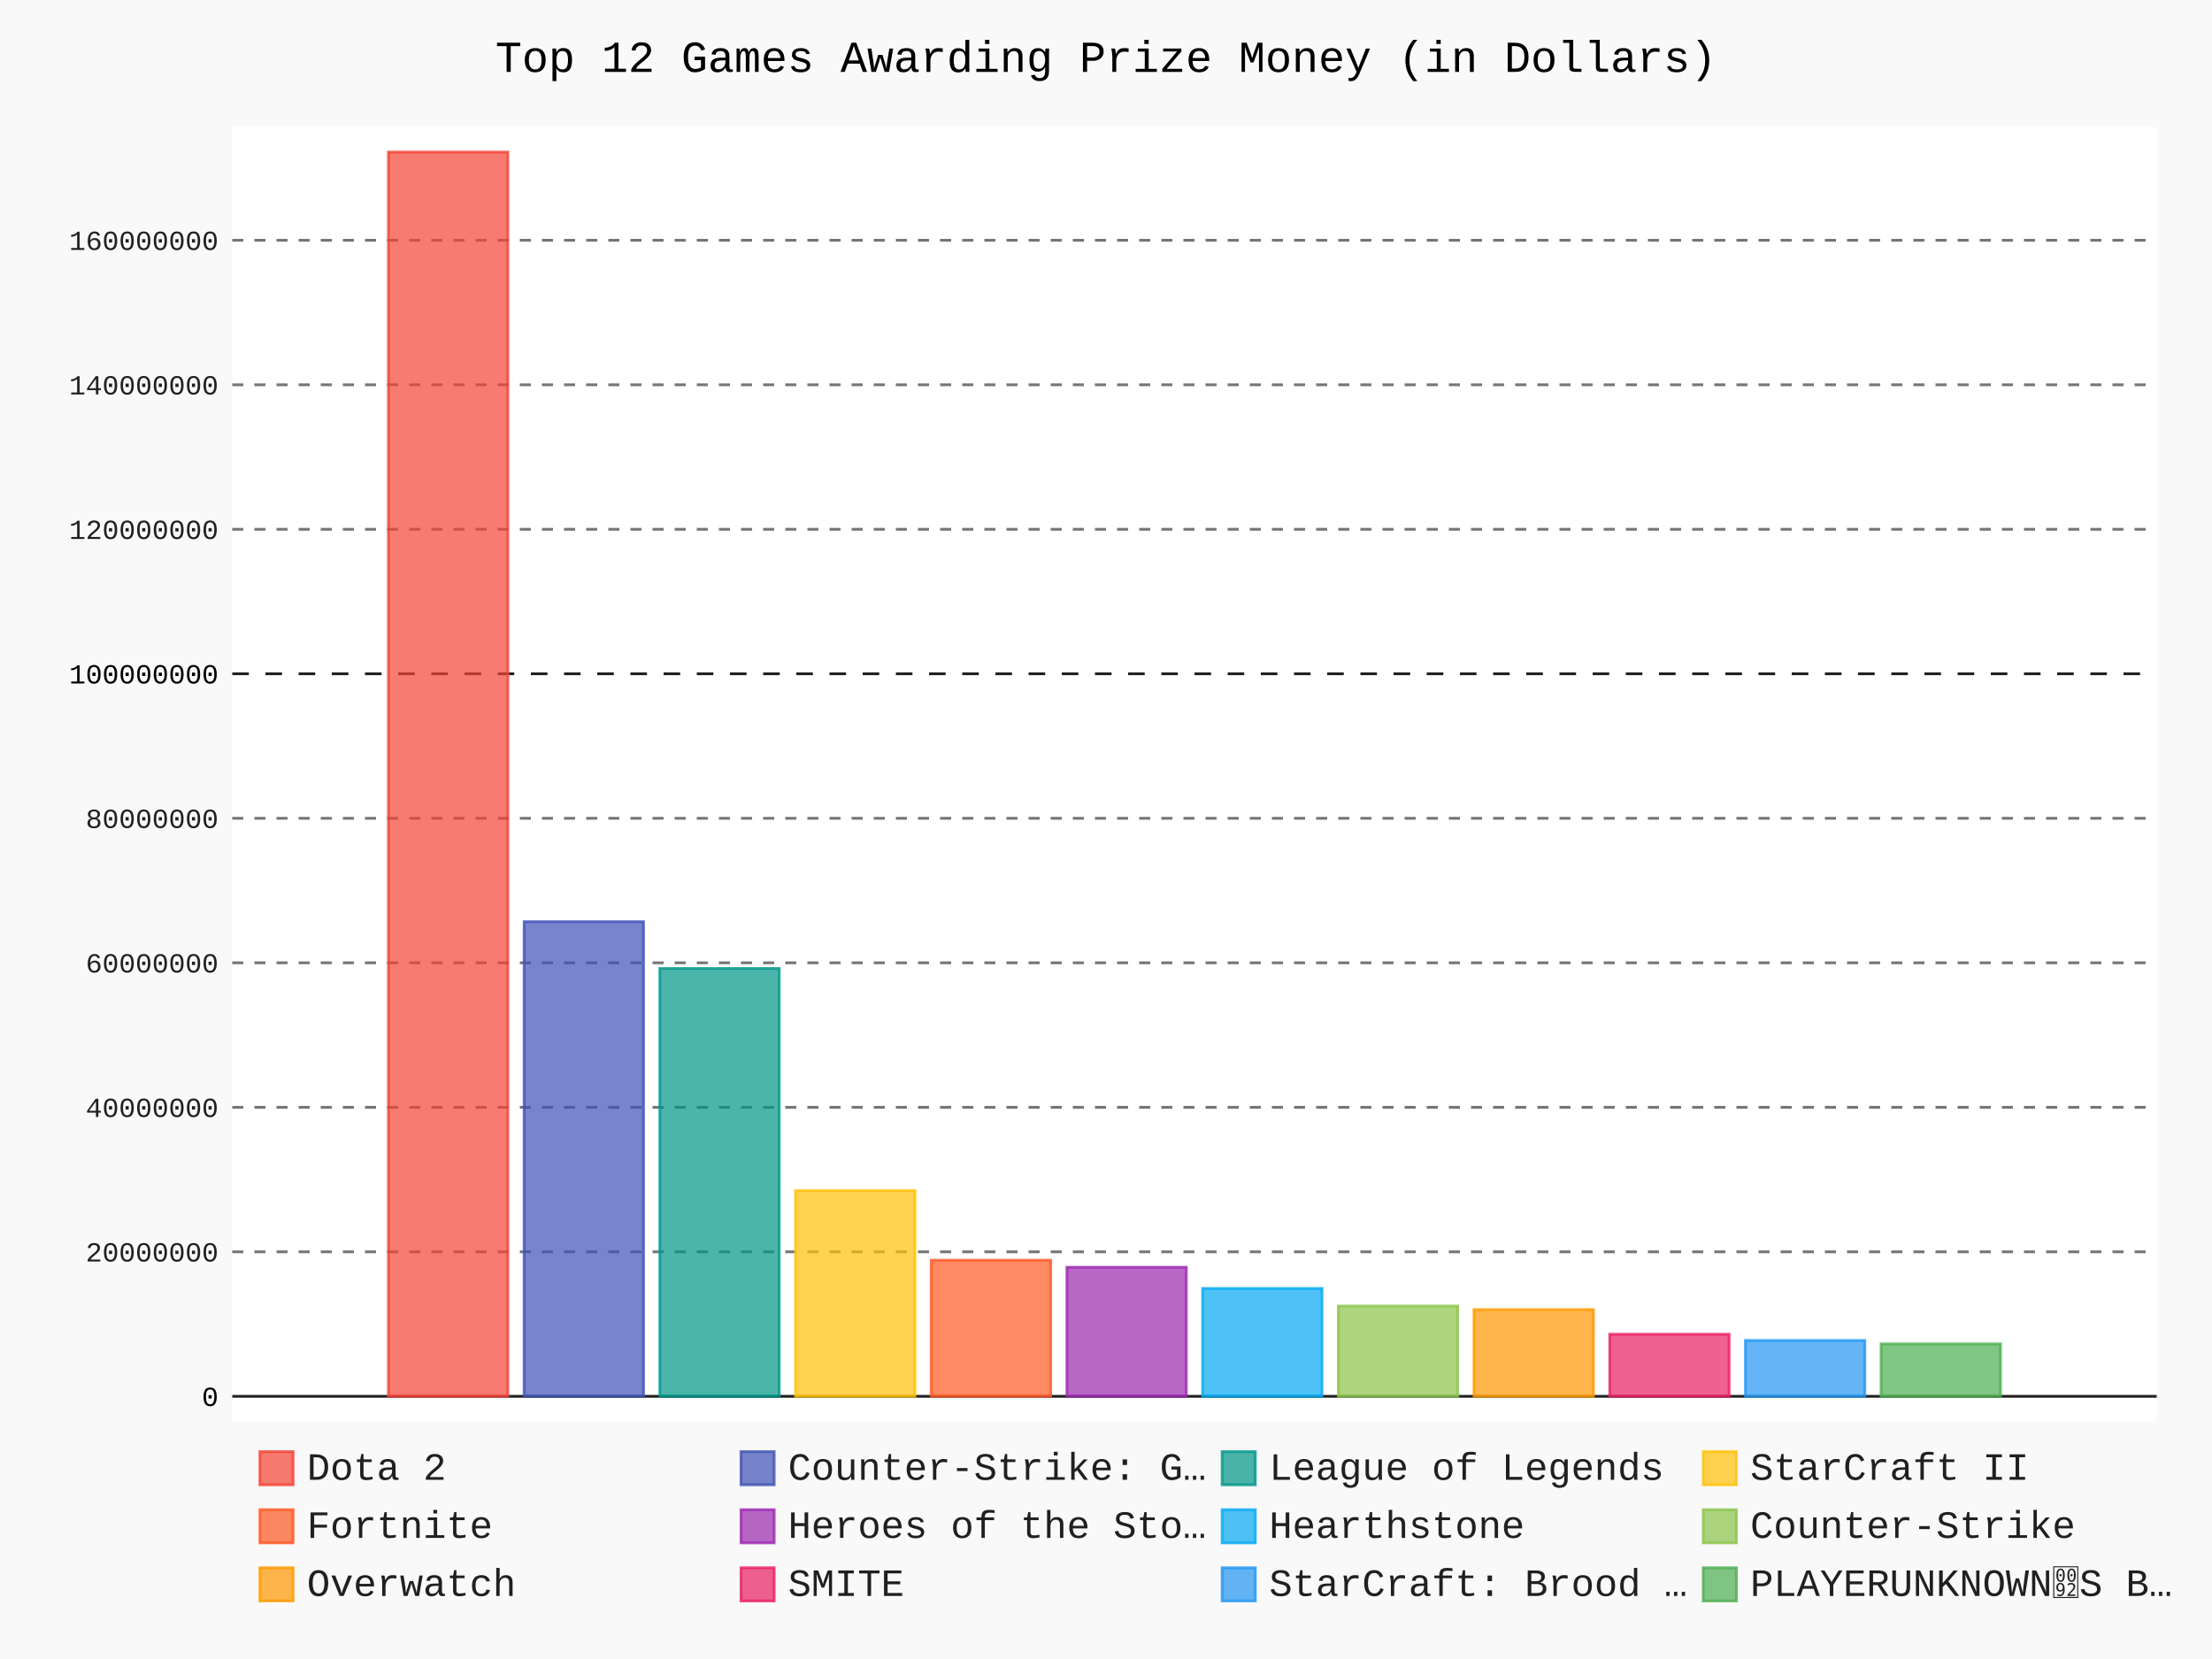
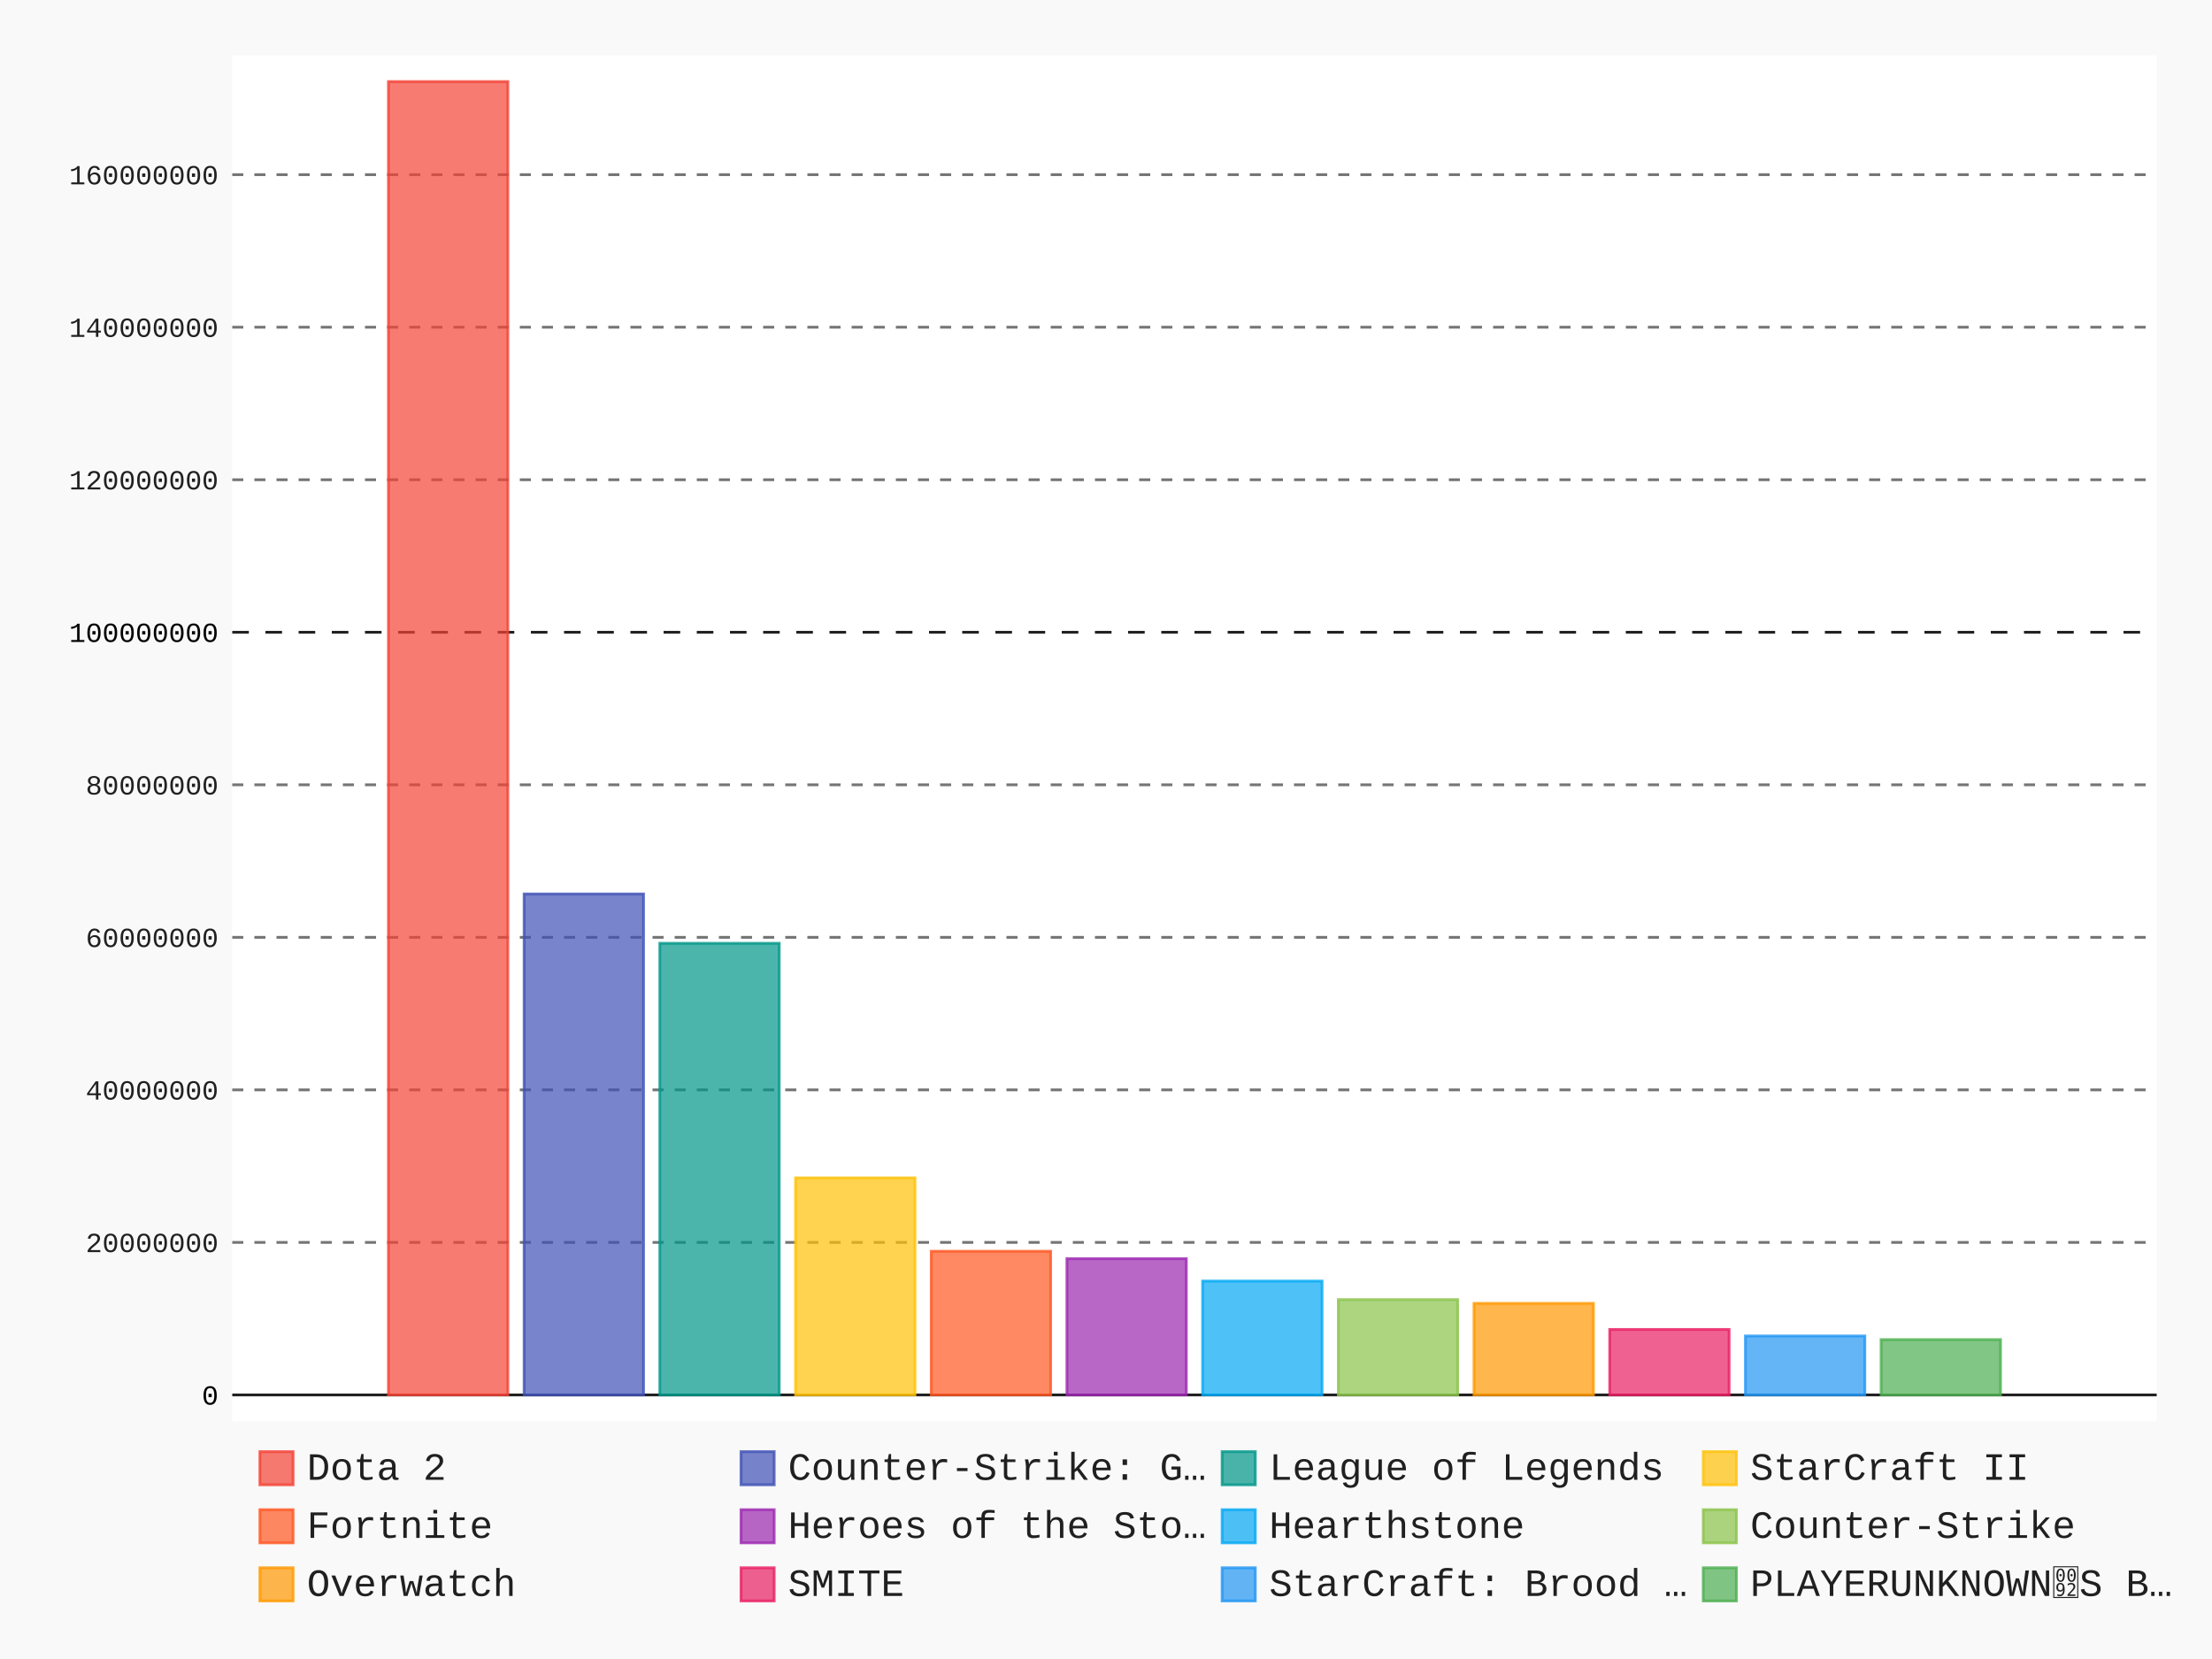
- <svg xmlns="http://www.w3.org/2000/svg" id="chart-0e8c2931-e4e2-42ff-aa96-d46326ef4782" class="pygal-chart" viewBox="0 0 800 600">
+ <svg xmlns="http://www.w3.org/2000/svg" id="chart-2f89df1a-2d6d-4ac3-8219-bfb875ebd51b" class="pygal-chart" viewBox="0 0 800 600">
  <defs>
-     <style type="text/css">#chart-0e8c2931-e4e2-42ff-aa96-d46326ef4782{-webkit-user-select:none;-webkit-font-smoothing:antialiased;font-family:Consolas,"Liberation Mono",Menlo,Courier,monospace}#chart-0e8c2931-e4e2-42ff-aa96-d46326ef4782 .title{font-family:Consolas,"Liberation Mono",Menlo,Courier,monospace;font-size:16px}#chart-0e8c2931-e4e2-42ff-aa96-d46326ef4782 .legends .legend text{font-family:Consolas,"Liberation Mono",Menlo,Courier,monospace;font-size:14px}#chart-0e8c2931-e4e2-42ff-aa96-d46326ef4782 .axis text{font-family:Consolas,"Liberation Mono",Menlo,Courier,monospace;font-size:10px}#chart-0e8c2931-e4e2-42ff-aa96-d46326ef4782 .axis text.major{font-family:Consolas,"Liberation Mono",Menlo,Courier,monospace;font-size:10px}#chart-0e8c2931-e4e2-42ff-aa96-d46326ef4782 .text-overlay text.value{font-family:Consolas,"Liberation Mono",Menlo,Courier,monospace;font-size:16px}#chart-0e8c2931-e4e2-42ff-aa96-d46326ef4782 .text-overlay text.label{font-family:Consolas,"Liberation Mono",Menlo,Courier,monospace;font-size:10px}#chart-0e8c2931-e4e2-42ff-aa96-d46326ef4782 .tooltip{font-family:Consolas,"Liberation Mono",Menlo,Courier,monospace;font-size:14px}#chart-0e8c2931-e4e2-42ff-aa96-d46326ef4782 text.no_data{font-family:Consolas,"Liberation Mono",Menlo,Courier,monospace;font-size:64px}
- #chart-0e8c2931-e4e2-42ff-aa96-d46326ef4782{background-color:rgba(249,249,249,1)}#chart-0e8c2931-e4e2-42ff-aa96-d46326ef4782 path,#chart-0e8c2931-e4e2-42ff-aa96-d46326ef4782 line,#chart-0e8c2931-e4e2-42ff-aa96-d46326ef4782 rect,#chart-0e8c2931-e4e2-42ff-aa96-d46326ef4782 circle{-webkit-transition:150ms;-moz-transition:150ms;transition:150ms}#chart-0e8c2931-e4e2-42ff-aa96-d46326ef4782 .graph &gt; .background{fill:rgba(249,249,249,1)}#chart-0e8c2931-e4e2-42ff-aa96-d46326ef4782 .plot &gt; .background{fill:rgba(255,255,255,1)}#chart-0e8c2931-e4e2-42ff-aa96-d46326ef4782 .graph{fill:rgba(0,0,0,.87)}#chart-0e8c2931-e4e2-42ff-aa96-d46326ef4782 text.no_data{fill:rgba(0,0,0,1)}#chart-0e8c2931-e4e2-42ff-aa96-d46326ef4782 .title{fill:rgba(0,0,0,1)}#chart-0e8c2931-e4e2-42ff-aa96-d46326ef4782 .legends .legend text{fill:rgba(0,0,0,.87)}#chart-0e8c2931-e4e2-42ff-aa96-d46326ef4782 .legends .legend:hover text{fill:rgba(0,0,0,1)}#chart-0e8c2931-e4e2-42ff-aa96-d46326ef4782 .axis .line{stroke:rgba(0,0,0,1)}#chart-0e8c2931-e4e2-42ff-aa96-d46326ef4782 .axis .guide.line{stroke:rgba(0,0,0,.54)}#chart-0e8c2931-e4e2-42ff-aa96-d46326ef4782 .axis .major.line{stroke:rgba(0,0,0,.87)}#chart-0e8c2931-e4e2-42ff-aa96-d46326ef4782 .axis text.major{fill:rgba(0,0,0,1)}#chart-0e8c2931-e4e2-42ff-aa96-d46326ef4782 .axis.y .guides:hover .guide.line,#chart-0e8c2931-e4e2-42ff-aa96-d46326ef4782 .line-graph .axis.x .guides:hover .guide.line,#chart-0e8c2931-e4e2-42ff-aa96-d46326ef4782 .stackedline-graph .axis.x .guides:hover .guide.line,#chart-0e8c2931-e4e2-42ff-aa96-d46326ef4782 .xy-graph .axis.x .guides:hover .guide.line{stroke:rgba(0,0,0,1)}#chart-0e8c2931-e4e2-42ff-aa96-d46326ef4782 .axis .guides:hover text{fill:rgba(0,0,0,1)}#chart-0e8c2931-e4e2-42ff-aa96-d46326ef4782 .reactive{fill-opacity:.7;stroke-opacity:.8}#chart-0e8c2931-e4e2-42ff-aa96-d46326ef4782 .ci{stroke:rgba(0,0,0,.87)}#chart-0e8c2931-e4e2-42ff-aa96-d46326ef4782 .reactive.active,#chart-0e8c2931-e4e2-42ff-aa96-d46326ef4782 .active .reactive{fill-opacity:.8;stroke-opacity:.9;stroke-width:4}#chart-0e8c2931-e4e2-42ff-aa96-d46326ef4782 .ci .reactive.active{stroke-width:1.5}#chart-0e8c2931-e4e2-42ff-aa96-d46326ef4782 .series text{fill:rgba(0,0,0,1)}#chart-0e8c2931-e4e2-42ff-aa96-d46326ef4782 .tooltip rect{fill:rgba(255,255,255,1);stroke:rgba(0,0,0,1);-webkit-transition:opacity 150ms;-moz-transition:opacity 150ms;transition:opacity 150ms}#chart-0e8c2931-e4e2-42ff-aa96-d46326ef4782 .tooltip .label{fill:rgba(0,0,0,.87)}#chart-0e8c2931-e4e2-42ff-aa96-d46326ef4782 .tooltip .label{fill:rgba(0,0,0,.87)}#chart-0e8c2931-e4e2-42ff-aa96-d46326ef4782 .tooltip .legend{font-size:.8em;fill:rgba(0,0,0,.54)}#chart-0e8c2931-e4e2-42ff-aa96-d46326ef4782 .tooltip .x_label{font-size:.6em;fill:rgba(0,0,0,1)}#chart-0e8c2931-e4e2-42ff-aa96-d46326ef4782 .tooltip .xlink{font-size:.5em;text-decoration:underline}#chart-0e8c2931-e4e2-42ff-aa96-d46326ef4782 .tooltip .value{font-size:1.5em}#chart-0e8c2931-e4e2-42ff-aa96-d46326ef4782 .bound{font-size:.5em}#chart-0e8c2931-e4e2-42ff-aa96-d46326ef4782 .max-value{font-size:.75em;fill:rgba(0,0,0,.54)}#chart-0e8c2931-e4e2-42ff-aa96-d46326ef4782 .map-element{fill:rgba(255,255,255,1);stroke:rgba(0,0,0,.54) !important}#chart-0e8c2931-e4e2-42ff-aa96-d46326ef4782 .map-element .reactive{fill-opacity:inherit;stroke-opacity:inherit}#chart-0e8c2931-e4e2-42ff-aa96-d46326ef4782 .color-0,#chart-0e8c2931-e4e2-42ff-aa96-d46326ef4782 .color-0 a:visited{stroke:#F44336;fill:#F44336}#chart-0e8c2931-e4e2-42ff-aa96-d46326ef4782 .color-1,#chart-0e8c2931-e4e2-42ff-aa96-d46326ef4782 .color-1 a:visited{stroke:#3F51B5;fill:#3F51B5}#chart-0e8c2931-e4e2-42ff-aa96-d46326ef4782 .color-2,#chart-0e8c2931-e4e2-42ff-aa96-d46326ef4782 .color-2 a:visited{stroke:#009688;fill:#009688}#chart-0e8c2931-e4e2-42ff-aa96-d46326ef4782 .color-3,#chart-0e8c2931-e4e2-42ff-aa96-d46326ef4782 .color-3 a:visited{stroke:#FFC107;fill:#FFC107}#chart-0e8c2931-e4e2-42ff-aa96-d46326ef4782 .color-4,#chart-0e8c2931-e4e2-42ff-aa96-d46326ef4782 .color-4 a:visited{stroke:#FF5722;fill:#FF5722}#chart-0e8c2931-e4e2-42ff-aa96-d46326ef4782 .color-5,#chart-0e8c2931-e4e2-42ff-aa96-d46326ef4782 .color-5 a:visited{stroke:#9C27B0;fill:#9C27B0}#chart-0e8c2931-e4e2-42ff-aa96-d46326ef4782 .color-6,#chart-0e8c2931-e4e2-42ff-aa96-d46326ef4782 .color-6 a:visited{stroke:#03A9F4;fill:#03A9F4}#chart-0e8c2931-e4e2-42ff-aa96-d46326ef4782 .color-7,#chart-0e8c2931-e4e2-42ff-aa96-d46326ef4782 .color-7 a:visited{stroke:#8BC34A;fill:#8BC34A}#chart-0e8c2931-e4e2-42ff-aa96-d46326ef4782 .color-8,#chart-0e8c2931-e4e2-42ff-aa96-d46326ef4782 .color-8 a:visited{stroke:#FF9800;fill:#FF9800}#chart-0e8c2931-e4e2-42ff-aa96-d46326ef4782 .color-9,#chart-0e8c2931-e4e2-42ff-aa96-d46326ef4782 .color-9 a:visited{stroke:#E91E63;fill:#E91E63}#chart-0e8c2931-e4e2-42ff-aa96-d46326ef4782 .color-10,#chart-0e8c2931-e4e2-42ff-aa96-d46326ef4782 .color-10 a:visited{stroke:#2196F3;fill:#2196F3}#chart-0e8c2931-e4e2-42ff-aa96-d46326ef4782 .color-11,#chart-0e8c2931-e4e2-42ff-aa96-d46326ef4782 .color-11 a:visited{stroke:#4CAF50;fill:#4CAF50}#chart-0e8c2931-e4e2-42ff-aa96-d46326ef4782 .text-overlay .color-0 text{fill:black}#chart-0e8c2931-e4e2-42ff-aa96-d46326ef4782 .text-overlay .color-1 text{fill:black}#chart-0e8c2931-e4e2-42ff-aa96-d46326ef4782 .text-overlay .color-2 text{fill:black}#chart-0e8c2931-e4e2-42ff-aa96-d46326ef4782 .text-overlay .color-3 text{fill:black}#chart-0e8c2931-e4e2-42ff-aa96-d46326ef4782 .text-overlay .color-4 text{fill:black}#chart-0e8c2931-e4e2-42ff-aa96-d46326ef4782 .text-overlay .color-5 text{fill:black}#chart-0e8c2931-e4e2-42ff-aa96-d46326ef4782 .text-overlay .color-6 text{fill:black}#chart-0e8c2931-e4e2-42ff-aa96-d46326ef4782 .text-overlay .color-7 text{fill:black}#chart-0e8c2931-e4e2-42ff-aa96-d46326ef4782 .text-overlay .color-8 text{fill:black}#chart-0e8c2931-e4e2-42ff-aa96-d46326ef4782 .text-overlay .color-9 text{fill:black}#chart-0e8c2931-e4e2-42ff-aa96-d46326ef4782 .text-overlay .color-10 text{fill:black}#chart-0e8c2931-e4e2-42ff-aa96-d46326ef4782 .text-overlay .color-11 text{fill:black}
- #chart-0e8c2931-e4e2-42ff-aa96-d46326ef4782 text.no_data{text-anchor:middle}#chart-0e8c2931-e4e2-42ff-aa96-d46326ef4782 .guide.line{fill:none}#chart-0e8c2931-e4e2-42ff-aa96-d46326ef4782 .centered{text-anchor:middle}#chart-0e8c2931-e4e2-42ff-aa96-d46326ef4782 .title{text-anchor:middle}#chart-0e8c2931-e4e2-42ff-aa96-d46326ef4782 .legends .legend text{fill-opacity:1}#chart-0e8c2931-e4e2-42ff-aa96-d46326ef4782 .axis.x text{text-anchor:middle}#chart-0e8c2931-e4e2-42ff-aa96-d46326ef4782 .axis.x:not(.web) text[transform]{text-anchor:start}#chart-0e8c2931-e4e2-42ff-aa96-d46326ef4782 .axis.x:not(.web) text[transform].backwards{text-anchor:end}#chart-0e8c2931-e4e2-42ff-aa96-d46326ef4782 .axis.y text{text-anchor:end}#chart-0e8c2931-e4e2-42ff-aa96-d46326ef4782 .axis.y text[transform].backwards{text-anchor:start}#chart-0e8c2931-e4e2-42ff-aa96-d46326ef4782 .axis.y2 text{text-anchor:start}#chart-0e8c2931-e4e2-42ff-aa96-d46326ef4782 .axis.y2 text[transform].backwards{text-anchor:end}#chart-0e8c2931-e4e2-42ff-aa96-d46326ef4782 .axis .guide.line{stroke-dasharray:4,4}#chart-0e8c2931-e4e2-42ff-aa96-d46326ef4782 .axis .major.guide.line{stroke-dasharray:6,6}#chart-0e8c2931-e4e2-42ff-aa96-d46326ef4782 .horizontal .axis.y .guide.line,#chart-0e8c2931-e4e2-42ff-aa96-d46326ef4782 .horizontal .axis.y2 .guide.line,#chart-0e8c2931-e4e2-42ff-aa96-d46326ef4782 .vertical .axis.x .guide.line{opacity:0}#chart-0e8c2931-e4e2-42ff-aa96-d46326ef4782 .horizontal .axis.always_show .guide.line,#chart-0e8c2931-e4e2-42ff-aa96-d46326ef4782 .vertical .axis.always_show .guide.line{opacity:1 !important}#chart-0e8c2931-e4e2-42ff-aa96-d46326ef4782 .axis.y .guides:hover .guide.line,#chart-0e8c2931-e4e2-42ff-aa96-d46326ef4782 .axis.y2 .guides:hover .guide.line,#chart-0e8c2931-e4e2-42ff-aa96-d46326ef4782 .axis.x .guides:hover .guide.line{opacity:1}#chart-0e8c2931-e4e2-42ff-aa96-d46326ef4782 .axis .guides:hover text{opacity:1}#chart-0e8c2931-e4e2-42ff-aa96-d46326ef4782 .nofill{fill:none}#chart-0e8c2931-e4e2-42ff-aa96-d46326ef4782 .subtle-fill{fill-opacity:.2}#chart-0e8c2931-e4e2-42ff-aa96-d46326ef4782 .dot{stroke-width:1px;fill-opacity:1}#chart-0e8c2931-e4e2-42ff-aa96-d46326ef4782 .dot.active{stroke-width:5px}#chart-0e8c2931-e4e2-42ff-aa96-d46326ef4782 .dot.negative{fill:transparent}#chart-0e8c2931-e4e2-42ff-aa96-d46326ef4782 text,#chart-0e8c2931-e4e2-42ff-aa96-d46326ef4782 tspan{stroke:none !important}#chart-0e8c2931-e4e2-42ff-aa96-d46326ef4782 .series text.active{opacity:1}#chart-0e8c2931-e4e2-42ff-aa96-d46326ef4782 .tooltip rect{fill-opacity:.95;stroke-width:.5}#chart-0e8c2931-e4e2-42ff-aa96-d46326ef4782 .tooltip text{fill-opacity:1}#chart-0e8c2931-e4e2-42ff-aa96-d46326ef4782 .showable{visibility:hidden}#chart-0e8c2931-e4e2-42ff-aa96-d46326ef4782 .showable.shown{visibility:visible}#chart-0e8c2931-e4e2-42ff-aa96-d46326ef4782 .gauge-background{fill:rgba(229,229,229,1);stroke:none}#chart-0e8c2931-e4e2-42ff-aa96-d46326ef4782 .bg-lines{stroke:rgba(249,249,249,1);stroke-width:2px}</style>
+     <style type="text/css">#chart-2f89df1a-2d6d-4ac3-8219-bfb875ebd51b{-webkit-user-select:none;-webkit-font-smoothing:antialiased;font-family:Consolas,"Liberation Mono",Menlo,Courier,monospace}#chart-2f89df1a-2d6d-4ac3-8219-bfb875ebd51b .title{font-family:Consolas,"Liberation Mono",Menlo,Courier,monospace;font-size:16px}#chart-2f89df1a-2d6d-4ac3-8219-bfb875ebd51b .legends .legend text{font-family:Consolas,"Liberation Mono",Menlo,Courier,monospace;font-size:14px}#chart-2f89df1a-2d6d-4ac3-8219-bfb875ebd51b .axis text{font-family:Consolas,"Liberation Mono",Menlo,Courier,monospace;font-size:10px}#chart-2f89df1a-2d6d-4ac3-8219-bfb875ebd51b .axis text.major{font-family:Consolas,"Liberation Mono",Menlo,Courier,monospace;font-size:10px}#chart-2f89df1a-2d6d-4ac3-8219-bfb875ebd51b .text-overlay text.value{font-family:Consolas,"Liberation Mono",Menlo,Courier,monospace;font-size:16px}#chart-2f89df1a-2d6d-4ac3-8219-bfb875ebd51b .text-overlay text.label{font-family:Consolas,"Liberation Mono",Menlo,Courier,monospace;font-size:10px}#chart-2f89df1a-2d6d-4ac3-8219-bfb875ebd51b .tooltip{font-family:Consolas,"Liberation Mono",Menlo,Courier,monospace;font-size:14px}#chart-2f89df1a-2d6d-4ac3-8219-bfb875ebd51b text.no_data{font-family:Consolas,"Liberation Mono",Menlo,Courier,monospace;font-size:64px}
+ #chart-2f89df1a-2d6d-4ac3-8219-bfb875ebd51b{background-color:rgba(249,249,249,1)}#chart-2f89df1a-2d6d-4ac3-8219-bfb875ebd51b path,#chart-2f89df1a-2d6d-4ac3-8219-bfb875ebd51b line,#chart-2f89df1a-2d6d-4ac3-8219-bfb875ebd51b rect,#chart-2f89df1a-2d6d-4ac3-8219-bfb875ebd51b circle{-webkit-transition:150ms;-moz-transition:150ms;transition:150ms}#chart-2f89df1a-2d6d-4ac3-8219-bfb875ebd51b .graph &gt; .background{fill:rgba(249,249,249,1)}#chart-2f89df1a-2d6d-4ac3-8219-bfb875ebd51b .plot &gt; .background{fill:rgba(255,255,255,1)}#chart-2f89df1a-2d6d-4ac3-8219-bfb875ebd51b .graph{fill:rgba(0,0,0,.87)}#chart-2f89df1a-2d6d-4ac3-8219-bfb875ebd51b text.no_data{fill:rgba(0,0,0,1)}#chart-2f89df1a-2d6d-4ac3-8219-bfb875ebd51b .title{fill:rgba(0,0,0,1)}#chart-2f89df1a-2d6d-4ac3-8219-bfb875ebd51b .legends .legend text{fill:rgba(0,0,0,.87)}#chart-2f89df1a-2d6d-4ac3-8219-bfb875ebd51b .legends .legend:hover text{fill:rgba(0,0,0,1)}#chart-2f89df1a-2d6d-4ac3-8219-bfb875ebd51b .axis .line{stroke:rgba(0,0,0,1)}#chart-2f89df1a-2d6d-4ac3-8219-bfb875ebd51b .axis .guide.line{stroke:rgba(0,0,0,.54)}#chart-2f89df1a-2d6d-4ac3-8219-bfb875ebd51b .axis .major.line{stroke:rgba(0,0,0,.87)}#chart-2f89df1a-2d6d-4ac3-8219-bfb875ebd51b .axis text.major{fill:rgba(0,0,0,1)}#chart-2f89df1a-2d6d-4ac3-8219-bfb875ebd51b .axis.y .guides:hover .guide.line,#chart-2f89df1a-2d6d-4ac3-8219-bfb875ebd51b .line-graph .axis.x .guides:hover .guide.line,#chart-2f89df1a-2d6d-4ac3-8219-bfb875ebd51b .stackedline-graph .axis.x .guides:hover .guide.line,#chart-2f89df1a-2d6d-4ac3-8219-bfb875ebd51b .xy-graph .axis.x .guides:hover .guide.line{stroke:rgba(0,0,0,1)}#chart-2f89df1a-2d6d-4ac3-8219-bfb875ebd51b .axis .guides:hover text{fill:rgba(0,0,0,1)}#chart-2f89df1a-2d6d-4ac3-8219-bfb875ebd51b .reactive{fill-opacity:.7;stroke-opacity:.8}#chart-2f89df1a-2d6d-4ac3-8219-bfb875ebd51b .ci{stroke:rgba(0,0,0,.87)}#chart-2f89df1a-2d6d-4ac3-8219-bfb875ebd51b .reactive.active,#chart-2f89df1a-2d6d-4ac3-8219-bfb875ebd51b .active .reactive{fill-opacity:.8;stroke-opacity:.9;stroke-width:4}#chart-2f89df1a-2d6d-4ac3-8219-bfb875ebd51b .ci .reactive.active{stroke-width:1.5}#chart-2f89df1a-2d6d-4ac3-8219-bfb875ebd51b .series text{fill:rgba(0,0,0,1)}#chart-2f89df1a-2d6d-4ac3-8219-bfb875ebd51b .tooltip rect{fill:rgba(255,255,255,1);stroke:rgba(0,0,0,1);-webkit-transition:opacity 150ms;-moz-transition:opacity 150ms;transition:opacity 150ms}#chart-2f89df1a-2d6d-4ac3-8219-bfb875ebd51b .tooltip .label{fill:rgba(0,0,0,.87)}#chart-2f89df1a-2d6d-4ac3-8219-bfb875ebd51b .tooltip .label{fill:rgba(0,0,0,.87)}#chart-2f89df1a-2d6d-4ac3-8219-bfb875ebd51b .tooltip .legend{font-size:.8em;fill:rgba(0,0,0,.54)}#chart-2f89df1a-2d6d-4ac3-8219-bfb875ebd51b .tooltip .x_label{font-size:.6em;fill:rgba(0,0,0,1)}#chart-2f89df1a-2d6d-4ac3-8219-bfb875ebd51b .tooltip .xlink{font-size:.5em;text-decoration:underline}#chart-2f89df1a-2d6d-4ac3-8219-bfb875ebd51b .tooltip .value{font-size:1.5em}#chart-2f89df1a-2d6d-4ac3-8219-bfb875ebd51b .bound{font-size:.5em}#chart-2f89df1a-2d6d-4ac3-8219-bfb875ebd51b .max-value{font-size:.75em;fill:rgba(0,0,0,.54)}#chart-2f89df1a-2d6d-4ac3-8219-bfb875ebd51b .map-element{fill:rgba(255,255,255,1);stroke:rgba(0,0,0,.54) !important}#chart-2f89df1a-2d6d-4ac3-8219-bfb875ebd51b .map-element .reactive{fill-opacity:inherit;stroke-opacity:inherit}#chart-2f89df1a-2d6d-4ac3-8219-bfb875ebd51b .color-0,#chart-2f89df1a-2d6d-4ac3-8219-bfb875ebd51b .color-0 a:visited{stroke:#F44336;fill:#F44336}#chart-2f89df1a-2d6d-4ac3-8219-bfb875ebd51b .color-1,#chart-2f89df1a-2d6d-4ac3-8219-bfb875ebd51b .color-1 a:visited{stroke:#3F51B5;fill:#3F51B5}#chart-2f89df1a-2d6d-4ac3-8219-bfb875ebd51b .color-2,#chart-2f89df1a-2d6d-4ac3-8219-bfb875ebd51b .color-2 a:visited{stroke:#009688;fill:#009688}#chart-2f89df1a-2d6d-4ac3-8219-bfb875ebd51b .color-3,#chart-2f89df1a-2d6d-4ac3-8219-bfb875ebd51b .color-3 a:visited{stroke:#FFC107;fill:#FFC107}#chart-2f89df1a-2d6d-4ac3-8219-bfb875ebd51b .color-4,#chart-2f89df1a-2d6d-4ac3-8219-bfb875ebd51b .color-4 a:visited{stroke:#FF5722;fill:#FF5722}#chart-2f89df1a-2d6d-4ac3-8219-bfb875ebd51b .color-5,#chart-2f89df1a-2d6d-4ac3-8219-bfb875ebd51b .color-5 a:visited{stroke:#9C27B0;fill:#9C27B0}#chart-2f89df1a-2d6d-4ac3-8219-bfb875ebd51b .color-6,#chart-2f89df1a-2d6d-4ac3-8219-bfb875ebd51b .color-6 a:visited{stroke:#03A9F4;fill:#03A9F4}#chart-2f89df1a-2d6d-4ac3-8219-bfb875ebd51b .color-7,#chart-2f89df1a-2d6d-4ac3-8219-bfb875ebd51b .color-7 a:visited{stroke:#8BC34A;fill:#8BC34A}#chart-2f89df1a-2d6d-4ac3-8219-bfb875ebd51b .color-8,#chart-2f89df1a-2d6d-4ac3-8219-bfb875ebd51b .color-8 a:visited{stroke:#FF9800;fill:#FF9800}#chart-2f89df1a-2d6d-4ac3-8219-bfb875ebd51b .color-9,#chart-2f89df1a-2d6d-4ac3-8219-bfb875ebd51b .color-9 a:visited{stroke:#E91E63;fill:#E91E63}#chart-2f89df1a-2d6d-4ac3-8219-bfb875ebd51b .color-10,#chart-2f89df1a-2d6d-4ac3-8219-bfb875ebd51b .color-10 a:visited{stroke:#2196F3;fill:#2196F3}#chart-2f89df1a-2d6d-4ac3-8219-bfb875ebd51b .color-11,#chart-2f89df1a-2d6d-4ac3-8219-bfb875ebd51b .color-11 a:visited{stroke:#4CAF50;fill:#4CAF50}#chart-2f89df1a-2d6d-4ac3-8219-bfb875ebd51b .text-overlay .color-0 text{fill:black}#chart-2f89df1a-2d6d-4ac3-8219-bfb875ebd51b .text-overlay .color-1 text{fill:black}#chart-2f89df1a-2d6d-4ac3-8219-bfb875ebd51b .text-overlay .color-2 text{fill:black}#chart-2f89df1a-2d6d-4ac3-8219-bfb875ebd51b .text-overlay .color-3 text{fill:black}#chart-2f89df1a-2d6d-4ac3-8219-bfb875ebd51b .text-overlay .color-4 text{fill:black}#chart-2f89df1a-2d6d-4ac3-8219-bfb875ebd51b .text-overlay .color-5 text{fill:black}#chart-2f89df1a-2d6d-4ac3-8219-bfb875ebd51b .text-overlay .color-6 text{fill:black}#chart-2f89df1a-2d6d-4ac3-8219-bfb875ebd51b .text-overlay .color-7 text{fill:black}#chart-2f89df1a-2d6d-4ac3-8219-bfb875ebd51b .text-overlay .color-8 text{fill:black}#chart-2f89df1a-2d6d-4ac3-8219-bfb875ebd51b .text-overlay .color-9 text{fill:black}#chart-2f89df1a-2d6d-4ac3-8219-bfb875ebd51b .text-overlay .color-10 text{fill:black}#chart-2f89df1a-2d6d-4ac3-8219-bfb875ebd51b .text-overlay .color-11 text{fill:black}
+ #chart-2f89df1a-2d6d-4ac3-8219-bfb875ebd51b text.no_data{text-anchor:middle}#chart-2f89df1a-2d6d-4ac3-8219-bfb875ebd51b .guide.line{fill:none}#chart-2f89df1a-2d6d-4ac3-8219-bfb875ebd51b .centered{text-anchor:middle}#chart-2f89df1a-2d6d-4ac3-8219-bfb875ebd51b .title{text-anchor:middle}#chart-2f89df1a-2d6d-4ac3-8219-bfb875ebd51b .legends .legend text{fill-opacity:1}#chart-2f89df1a-2d6d-4ac3-8219-bfb875ebd51b .axis.x text{text-anchor:middle}#chart-2f89df1a-2d6d-4ac3-8219-bfb875ebd51b .axis.x:not(.web) text[transform]{text-anchor:start}#chart-2f89df1a-2d6d-4ac3-8219-bfb875ebd51b .axis.x:not(.web) text[transform].backwards{text-anchor:end}#chart-2f89df1a-2d6d-4ac3-8219-bfb875ebd51b .axis.y text{text-anchor:end}#chart-2f89df1a-2d6d-4ac3-8219-bfb875ebd51b .axis.y text[transform].backwards{text-anchor:start}#chart-2f89df1a-2d6d-4ac3-8219-bfb875ebd51b .axis.y2 text{text-anchor:start}#chart-2f89df1a-2d6d-4ac3-8219-bfb875ebd51b .axis.y2 text[transform].backwards{text-anchor:end}#chart-2f89df1a-2d6d-4ac3-8219-bfb875ebd51b .axis .guide.line{stroke-dasharray:4,4}#chart-2f89df1a-2d6d-4ac3-8219-bfb875ebd51b .axis .major.guide.line{stroke-dasharray:6,6}#chart-2f89df1a-2d6d-4ac3-8219-bfb875ebd51b .horizontal .axis.y .guide.line,#chart-2f89df1a-2d6d-4ac3-8219-bfb875ebd51b .horizontal .axis.y2 .guide.line,#chart-2f89df1a-2d6d-4ac3-8219-bfb875ebd51b .vertical .axis.x .guide.line{opacity:0}#chart-2f89df1a-2d6d-4ac3-8219-bfb875ebd51b .horizontal .axis.always_show .guide.line,#chart-2f89df1a-2d6d-4ac3-8219-bfb875ebd51b .vertical .axis.always_show .guide.line{opacity:1 !important}#chart-2f89df1a-2d6d-4ac3-8219-bfb875ebd51b .axis.y .guides:hover .guide.line,#chart-2f89df1a-2d6d-4ac3-8219-bfb875ebd51b .axis.y2 .guides:hover .guide.line,#chart-2f89df1a-2d6d-4ac3-8219-bfb875ebd51b .axis.x .guides:hover .guide.line{opacity:1}#chart-2f89df1a-2d6d-4ac3-8219-bfb875ebd51b .axis .guides:hover text{opacity:1}#chart-2f89df1a-2d6d-4ac3-8219-bfb875ebd51b .nofill{fill:none}#chart-2f89df1a-2d6d-4ac3-8219-bfb875ebd51b .subtle-fill{fill-opacity:.2}#chart-2f89df1a-2d6d-4ac3-8219-bfb875ebd51b .dot{stroke-width:1px;fill-opacity:1}#chart-2f89df1a-2d6d-4ac3-8219-bfb875ebd51b .dot.active{stroke-width:5px}#chart-2f89df1a-2d6d-4ac3-8219-bfb875ebd51b .dot.negative{fill:transparent}#chart-2f89df1a-2d6d-4ac3-8219-bfb875ebd51b text,#chart-2f89df1a-2d6d-4ac3-8219-bfb875ebd51b tspan{stroke:none !important}#chart-2f89df1a-2d6d-4ac3-8219-bfb875ebd51b .series text.active{opacity:1}#chart-2f89df1a-2d6d-4ac3-8219-bfb875ebd51b .tooltip rect{fill-opacity:.95;stroke-width:.5}#chart-2f89df1a-2d6d-4ac3-8219-bfb875ebd51b .tooltip text{fill-opacity:1}#chart-2f89df1a-2d6d-4ac3-8219-bfb875ebd51b .showable{visibility:hidden}#chart-2f89df1a-2d6d-4ac3-8219-bfb875ebd51b .showable.shown{visibility:visible}#chart-2f89df1a-2d6d-4ac3-8219-bfb875ebd51b .gauge-background{fill:rgba(229,229,229,1);stroke:none}#chart-2f89df1a-2d6d-4ac3-8219-bfb875ebd51b .bg-lines{stroke:rgba(249,249,249,1);stroke-width:2px}</style>
  </defs>
  <g class="graph bar-graph vertical">
    <rect class="background" height="600" width="800" x="0" y="0" />
-     <g class="plot" transform="translate(84, 46)">
-       <rect class="background" height="468.0" width="696.0" x="0" y="0" />
+     <g class="plot" transform="translate(84, 20)">
+       <rect class="background" height="494.0" width="696.0" x="0" y="0" />
      <g class="axis y always_show">
        <g class="guides">
-           <path class="axis major line" d="M0 459 h696" />
-           <text class="major" x="-5" y="462.5">0</text>
-         </g>
-         <g class="guides">
-           <path class="guide line" d="M0 406.738 h696" />
-           <text class="" x="-5" y="410.238">20000000</text>
-         </g>
-         <g class="guides">
-           <path class="guide line" d="M0 354.475 h696" />
-           <text class="" x="-5" y="357.975">40000000</text>
-         </g>
-         <g class="guides">
-           <path class="guide line" d="M0 302.213 h696" />
-           <text class="" x="-5" y="305.713">60000000</text>
-         </g>
-         <g class="guides">
-           <path class="guide line" d="M0 249.95 h696" />
-           <text class="" x="-5" y="253.45">80000000</text>
-         </g>
-         <g class="guides">
-           <path class="major guide line" d="M0 197.688 h696" />
-           <text class="major" x="-5" y="201.188">100000000</text>
-         </g>
-         <g class="guides">
-           <path class="guide line" d="M0 145.425 h696" />
-           <text class="" x="-5" y="148.925">120000000</text>
-         </g>
-         <g class="guides">
-           <path class="guide line" d="M0 93.163 h696" />
-           <text class="" x="-5" y="96.663">140000000</text>
-         </g>
-         <g class="guides">
-           <path class="guide line" d="M0 40.9 h696" />
-           <text class="" x="-5" y="44.4">160000000</text>
+           <path class="axis major line" d="M0 484.5 h696" />
+           <text class="major" x="-5" y="488.0">0</text>
+         </g>
+         <g class="guides">
+           <path class="guide line" d="M0 429.334 h696" />
+           <text class="" x="-5" y="432.834">20000000</text>
+         </g>
+         <g class="guides">
+           <path class="guide line" d="M0 374.168 h696" />
+           <text class="" x="-5" y="377.668">40000000</text>
+         </g>
+         <g class="guides">
+           <path class="guide line" d="M0 319.002 h696" />
+           <text class="" x="-5" y="322.502">60000000</text>
+         </g>
+         <g class="guides">
+           <path class="guide line" d="M0 263.836 h696" />
+           <text class="" x="-5" y="267.336">80000000</text>
+         </g>
+         <g class="guides">
+           <path class="major guide line" d="M0 208.67 h696" />
+           <text class="major" x="-5" y="212.17">100000000</text>
+         </g>
+         <g class="guides">
+           <path class="guide line" d="M0 153.504 h696" />
+           <text class="" x="-5" y="157.004">120000000</text>
+         </g>
+         <g class="guides">
+           <path class="guide line" d="M0 98.339 h696" />
+           <text class="" x="-5" y="101.839">140000000</text>
+         </g>
+         <g class="guides">
+           <path class="guide line" d="M0 43.173 h696" />
+           <text class="" x="-5" y="46.673">160000000</text>
        </g>
      </g>
      <g class="series serie-0 color-0">
        <g class="bars">
          <g class="bar">
-             <rect class="rect reactive tooltip-trigger" height="450" rx="0" ry="0" width="43.188" x="56.483" y="9" />
+             <rect class="rect reactive tooltip-trigger" height="475" rx="0" ry="0" width="43.188" x="56.483" y="9.5" />
          </g>
        </g>
      </g>
      <g class="series serie-1 color-1">
        <g class="bars">
          <g class="bar">
-             <rect class="rect reactive tooltip-trigger" height="171.658" rx="0" ry="0" width="43.188" x="105.56" y="287.342" />
+             <rect class="rect reactive tooltip-trigger" height="181.194" rx="0" ry="0" width="43.188" x="105.56" y="303.306" />
          </g>
        </g>
      </g>
      <g class="series serie-2 color-2">
        <g class="bars">
          <g class="bar">
-             <rect class="rect reactive tooltip-trigger" height="154.743" rx="0" ry="0" width="43.188" x="154.637" y="304.257" />
+             <rect class="rect reactive tooltip-trigger" height="163.339" rx="0" ry="0" width="43.188" x="154.637" y="321.161" />
          </g>
        </g>
      </g>
      <g class="series serie-3 color-3">
        <g class="bars">
          <g class="bar">
-             <rect class="rect reactive tooltip-trigger" height="74.391" rx="0" ry="0" width="43.188" x="203.714" y="384.609" />
+             <rect class="rect reactive tooltip-trigger" height="78.524" rx="0" ry="0" width="43.188" x="203.714" y="405.976" />
          </g>
        </g>
      </g>
      <g class="series serie-4 color-4">
        <g class="bars">
          <g class="bar">
-             <rect class="rect reactive tooltip-trigger" height="49.234" rx="0" ry="0" width="43.188" x="252.791" y="409.766" />
+             <rect class="rect reactive tooltip-trigger" height="51.969" rx="0" ry="0" width="43.188" x="252.791" y="432.531" />
          </g>
        </g>
      </g>
      <g class="series serie-5 color-5">
        <g class="bars">
          <g class="bar">
-             <rect class="rect reactive tooltip-trigger" height="46.687" rx="0" ry="0" width="43.188" x="301.868" y="412.313" />
+             <rect class="rect reactive tooltip-trigger" height="49.28" rx="0" ry="0" width="43.188" x="301.868" y="435.22" />
          </g>
        </g>
      </g>
      <g class="series serie-6 color-6">
        <g class="bars">
          <g class="bar">
-             <rect class="rect reactive tooltip-trigger" height="39.02" rx="0" ry="0" width="43.188" x="350.945" y="419.98" />
+             <rect class="rect reactive tooltip-trigger" height="41.188" rx="0" ry="0" width="43.188" x="350.945" y="443.312" />
          </g>
        </g>
      </g>
      <g class="series serie-7 color-7">
        <g class="bars">
          <g class="bar">
-             <rect class="rect reactive tooltip-trigger" height="32.672" rx="0" ry="0" width="43.188" x="400.022" y="426.328" />
+             <rect class="rect reactive tooltip-trigger" height="34.487" rx="0" ry="0" width="43.188" x="400.022" y="450.013" />
          </g>
        </g>
      </g>
      <g class="series serie-8 color-8">
        <g class="bars">
          <g class="bar">
-             <rect class="rect reactive tooltip-trigger" height="31.374" rx="0" ry="0" width="43.188" x="449.098" y="427.626" />
+             <rect class="rect reactive tooltip-trigger" height="33.117" rx="0" ry="0" width="43.188" x="449.098" y="451.383" />
          </g>
        </g>
      </g>
      <g class="series serie-9 color-9">
        <g class="bars">
          <g class="bar">
-             <rect class="rect reactive tooltip-trigger" height="22.447" rx="0" ry="0" width="43.188" x="498.175" y="436.553" />
+             <rect class="rect reactive tooltip-trigger" height="23.694" rx="0" ry="0" width="43.188" x="498.175" y="460.806" />
          </g>
        </g>
      </g>
      <g class="series serie-10 color-10">
        <g class="bars">
          <g class="bar">
-             <rect class="rect reactive tooltip-trigger" height="20.207" rx="0" ry="0" width="43.188" x="547.252" y="438.793" />
+             <rect class="rect reactive tooltip-trigger" height="21.329" rx="0" ry="0" width="43.188" x="547.252" y="463.171" />
          </g>
        </g>
      </g>
      <g class="series serie-11 color-11">
        <g class="bars">
          <g class="bar">
-             <rect class="rect reactive tooltip-trigger" height="18.963" rx="0" ry="0" width="43.188" x="596.329" y="440.037" />
-           </g>
-         </g>
-       </g>
-     </g>
-     <g class="titles">
-       <text class="title plot_title" x="400.0" y="26">Top 12 Games Awarding Prize Money (in Dollars)</text>
-     </g>
-     <g class="plot overlay" transform="translate(84, 46)">
+             <rect class="rect reactive tooltip-trigger" height="20.016" rx="0" ry="0" width="43.188" x="596.329" y="464.484" />
+           </g>
+         </g>
+       </g>
+     </g>
+     <g class="titles" />
+     <g class="plot overlay" transform="translate(84, 20)">
      <g class="series serie-0 color-0" />
      <g class="series serie-1 color-1" />
      <g class="series serie-2 color-2" />
      <g class="series serie-3 color-3" />
      <g class="series serie-4 color-4" />
      <g class="series serie-5 color-5" />
      <g class="series serie-6 color-6" />
      <g class="series serie-7 color-7" />
      <g class="series serie-8 color-8" />
      <g class="series serie-9 color-9" />
      <g class="series serie-10 color-10" />
      <g class="series serie-11 color-11" />
    </g>
-     <g class="plot text-overlay" transform="translate(84, 46)">
+     <g class="plot text-overlay" transform="translate(84, 20)">
      <g class="series serie-0 color-0" />
      <g class="series serie-1 color-1" />
      <g class="series serie-2 color-2" />
      <g class="series serie-3 color-3" />
      <g class="series serie-4 color-4" />
      <g class="series serie-5 color-5" />
      <g class="series serie-6 color-6" />
      <g class="series serie-7 color-7" />
      <g class="series serie-8 color-8" />
      <g class="series serie-9 color-9" />
      <g class="series serie-10 color-10" />
      <g class="series serie-11 color-11" />
    </g>
-     <g class="plot tooltip-overlay" transform="translate(84, 46)">
+     <g class="plot tooltip-overlay" transform="translate(84, 20)">
      <g class="tooltip" style="opacity: 0" transform="translate(0 0)">
        <rect class="tooltip-box" height="0" rx="0" ry="0" width="0" />
        <g class="text" />
      </g>
    </g>
    <g class="legends" transform="translate(94, 524)">
      <g class="legend reactive activate-serie" id="activate-serie-0">
        <rect class="color-0 reactive" height="12" width="12" x="0.0" y="1.0" />
        <text x="17.0" y="11.2">Dota 2</text>
      </g>
      <g class="legend reactive activate-serie" id="activate-serie-1">
        <rect class="color-1 reactive" height="12" width="12" x="174.0" y="1.0" />
        <text x="191.0" y="11.2">Counter-Strike: G…</text>
      </g>
      <g class="legend reactive activate-serie" id="activate-serie-2">
        <rect class="color-2 reactive" height="12" width="12" x="348.0" y="1.0" />
        <text x="365.0" y="11.2">League of Legends</text>
      </g>
      <g class="legend reactive activate-serie" id="activate-serie-3">
        <rect class="color-3 reactive" height="12" width="12" x="522.0" y="1.0" />
        <text x="539.0" y="11.2">StarCraft II</text>
      </g>
      <g class="legend reactive activate-serie" id="activate-serie-4">
        <rect class="color-4 reactive" height="12" width="12" x="0.0" y="22.0" />
        <text x="17.0" y="32.2">Fortnite</text>
      </g>
      <g class="legend reactive activate-serie" id="activate-serie-5">
        <rect class="color-5 reactive" height="12" width="12" x="174.0" y="22.0" />
        <text x="191.0" y="32.2">Heroes of the Sto…</text>
      </g>
      <g class="legend reactive activate-serie" id="activate-serie-6">
        <rect class="color-6 reactive" height="12" width="12" x="348.0" y="22.0" />
        <text x="365.0" y="32.2">Hearthstone</text>
      </g>
      <g class="legend reactive activate-serie" id="activate-serie-7">
        <rect class="color-7 reactive" height="12" width="12" x="522.0" y="22.0" />
        <text x="539.0" y="32.2">Counter-Strike</text>
      </g>
      <g class="legend reactive activate-serie" id="activate-serie-8">
        <rect class="color-8 reactive" height="12" width="12" x="0.0" y="43.0" />
        <text x="17.0" y="53.2">Overwatch</text>
      </g>
      <g class="legend reactive activate-serie" id="activate-serie-9">
        <rect class="color-9 reactive" height="12" width="12" x="174.0" y="43.0" />
        <text x="191.0" y="53.2">SMITE</text>
      </g>
      <g class="legend reactive activate-serie" id="activate-serie-10">
        <rect class="color-10 reactive" height="12" width="12" x="348.0" y="43.0" />
        <text x="365.0" y="53.2">StarCraft: Brood …</text>
      </g>
      <g class="legend reactive activate-serie" id="activate-serie-11">
        <rect class="color-11 reactive" height="12" width="12" x="522.0" y="43.0" />
        <text x="539.0" y="53.2">PLAYERUNKNOWNS B…</text>
      </g>
    </g>
  </g>
</svg>
